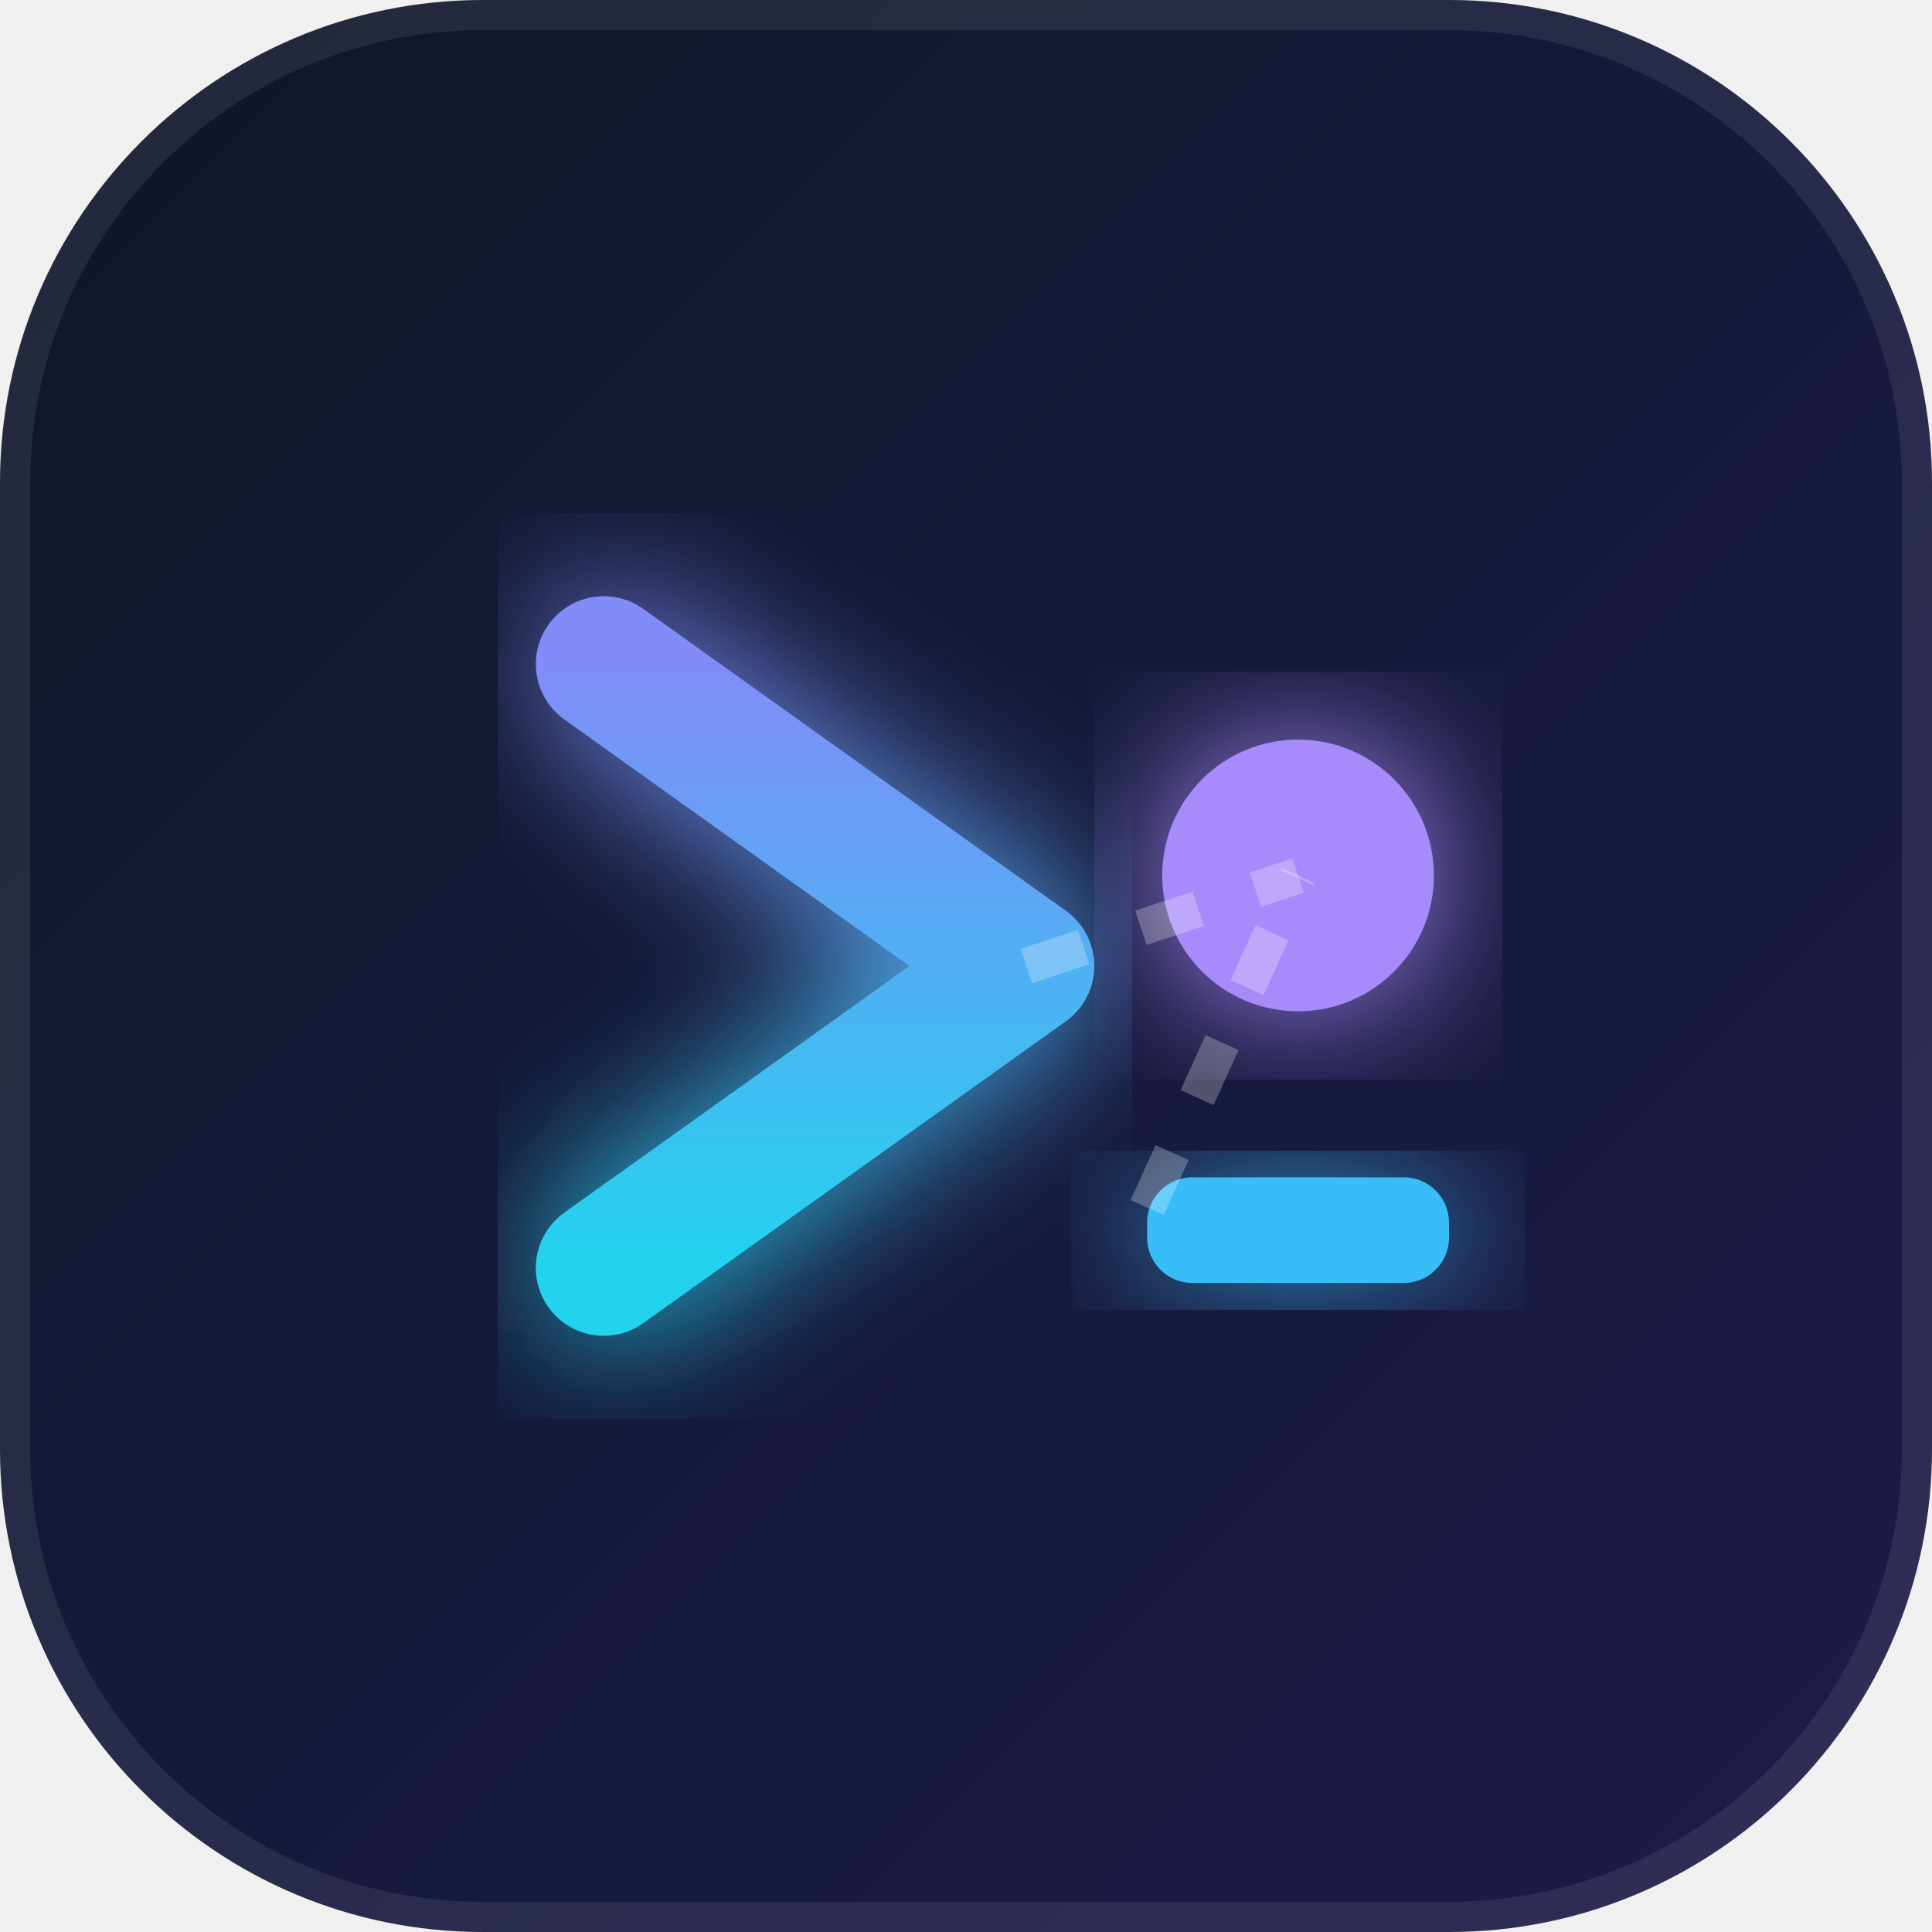
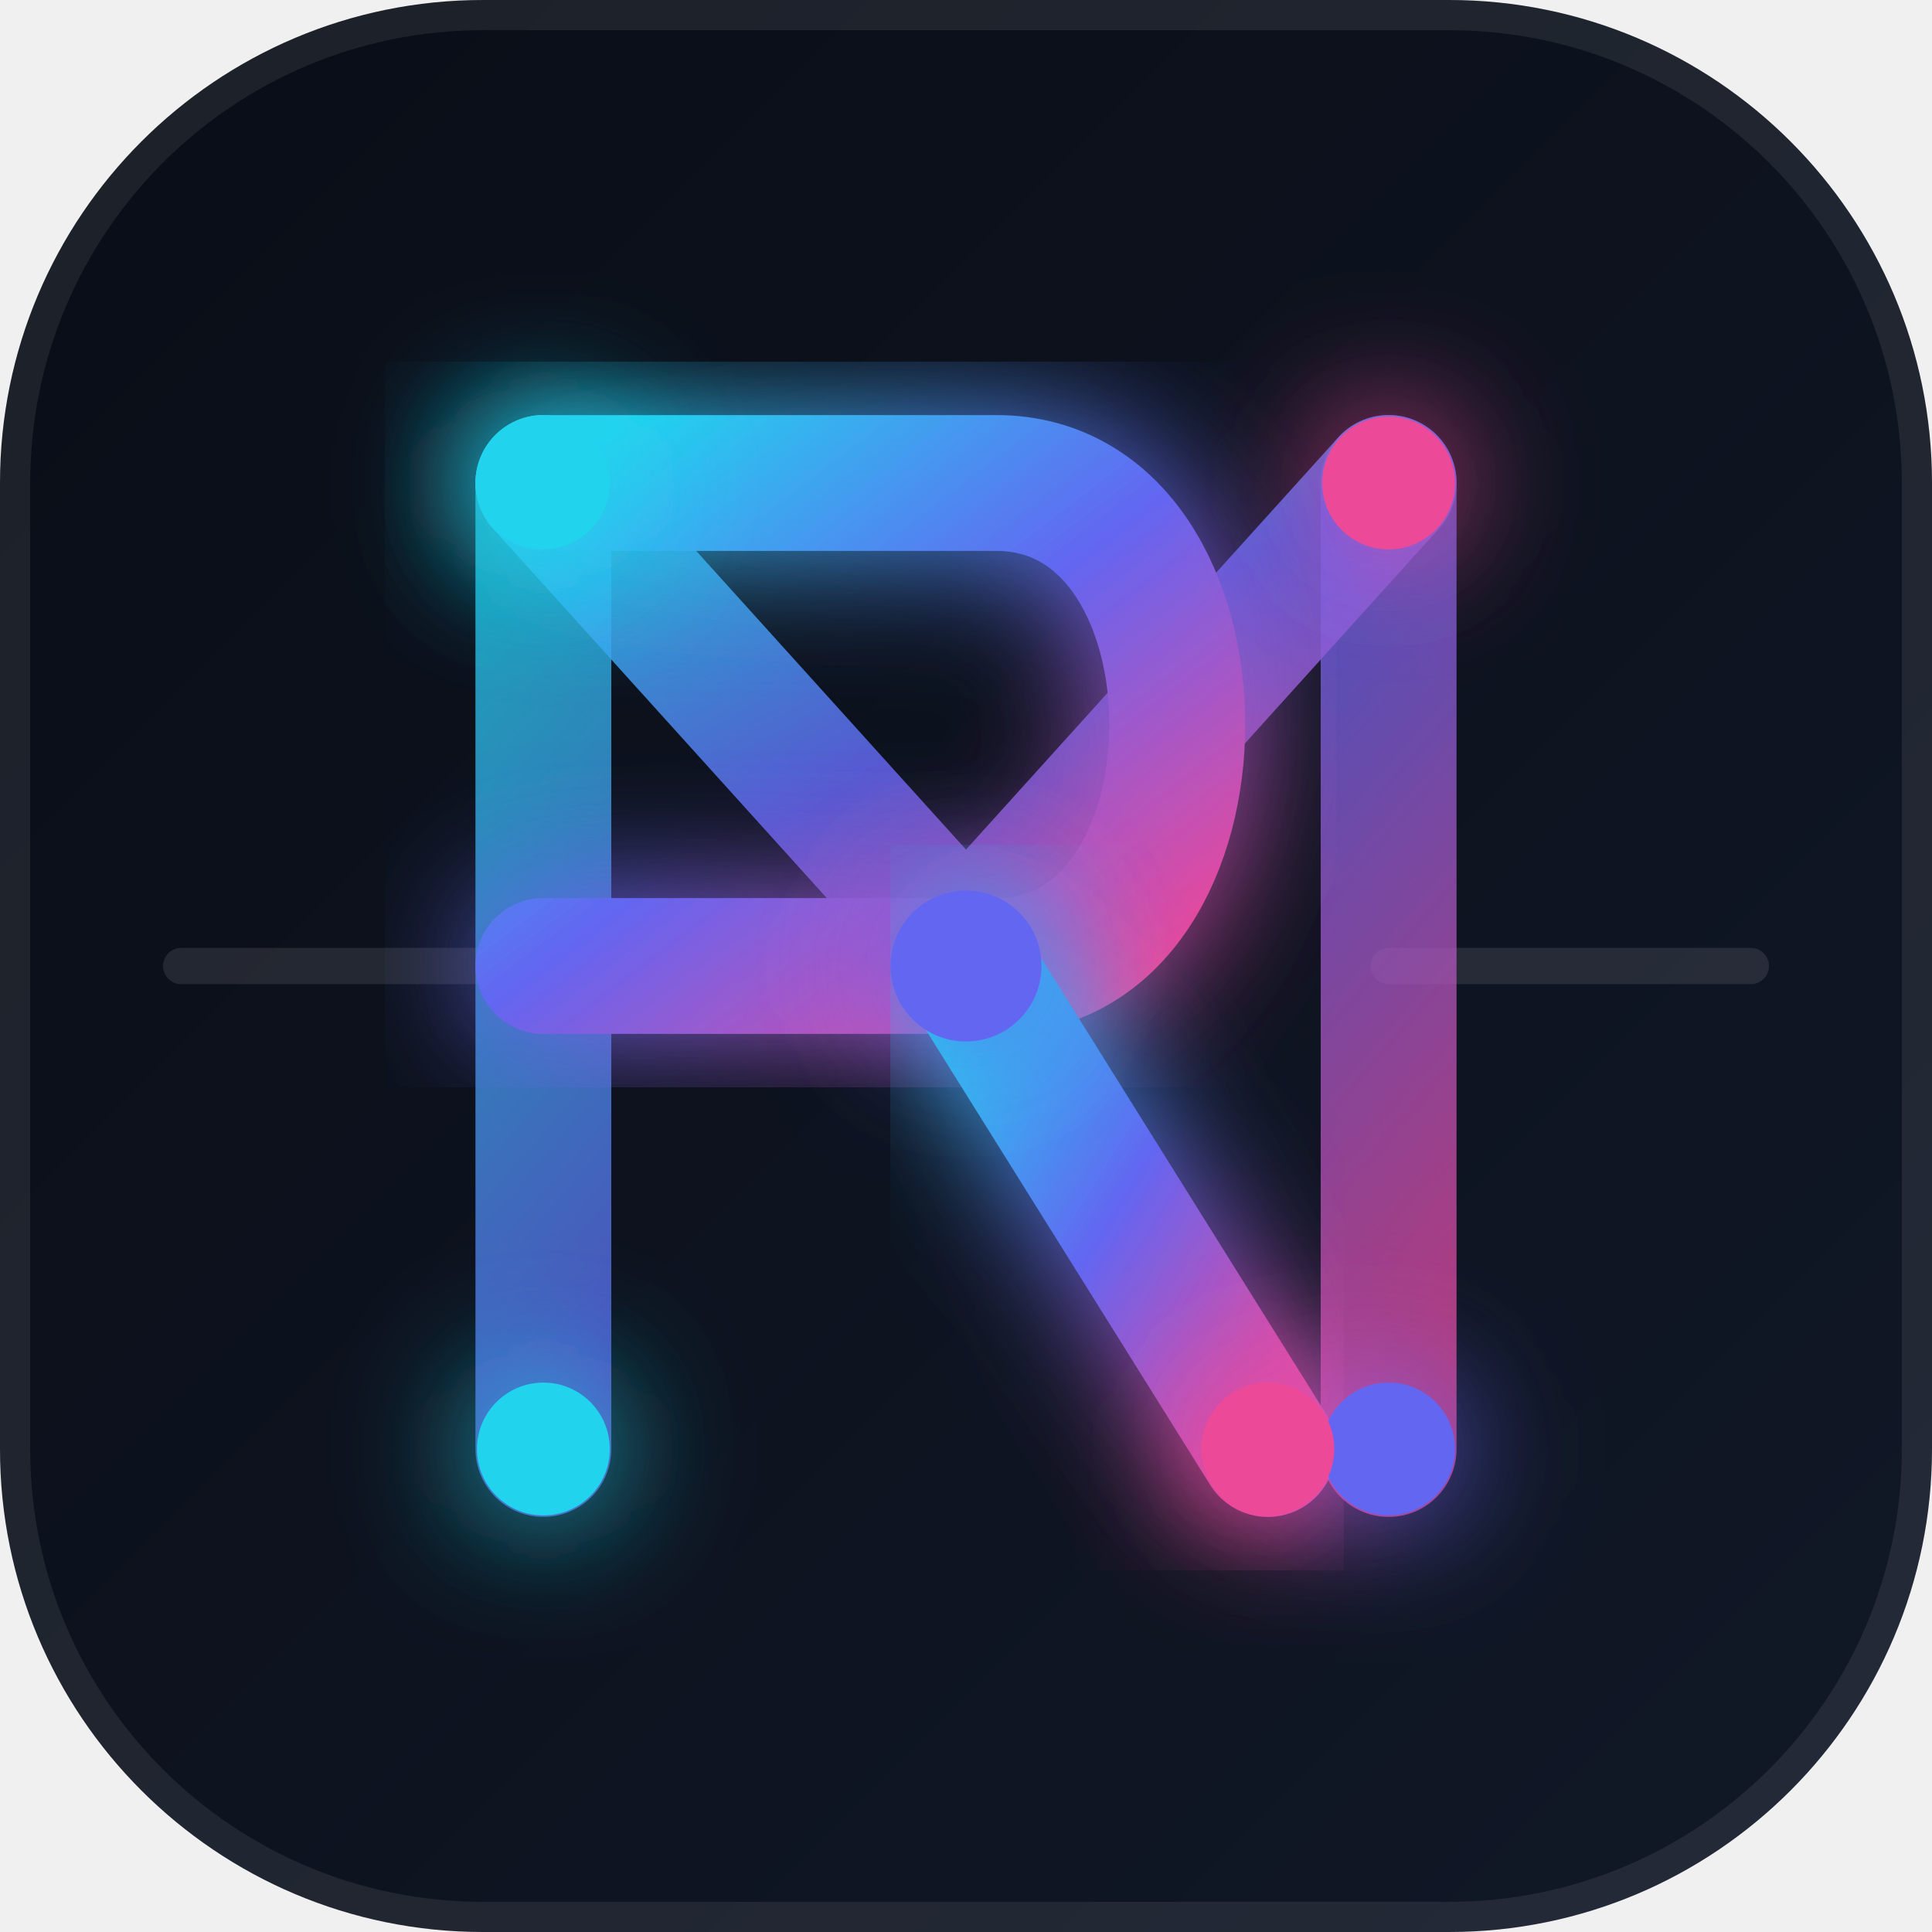
<svg xmlns="http://www.w3.org/2000/svg" viewBox="0 0 64 64">
  <defs>
    <linearGradient id="bgGrad" x1="0" x2="1" y1="0" y2="1">
-       <stop offset="0%" stop-color="#0f172a" />
-       <stop offset="100%" stop-color="#1e1b4b" />
+       <stop offset="0%" stop-color="#090d16" />
+       <stop offset="100%" stop-color="#111827" />
    </linearGradient>
-     <linearGradient id="accentGrad" x1="0" x2="0" y1="1" y2="0">
+     <linearGradient id="accentGrad" x1="0" x2="1" y1="0" y2="1">
      <stop offset="0%" stop-color="#22d3ee" />
-       <stop offset="100%" stop-color="#818cf8" />
+       <stop offset="50%" stop-color="#6366f1" />
+       <stop offset="100%" stop-color="#ec4899" />
    </linearGradient>
    <filter id="glow" x="-25%" y="-25%" width="150%" height="150%">
-       <feGaussianBlur stdDeviation="2.5" result="blur" />
+       <feGaussianBlur stdDeviation="2.2" result="blur" />
      <feMerge>
        <feMergeNode in="blur" />
        <feMergeNode in="SourceGraphic" />
      </feMerge>
    </filter>
  </defs>
  <rect width="64" height="64" rx="16" fill="url(#bgGrad)" />
  <rect x="0.5" y="0.5" width="63" height="63" rx="15.5" fill="none" stroke="#ffffff" stroke-opacity="0.08" stroke-width="1" />
-   <g transform="translate(12, 12)">
-     <path d="M 8,10 L 22,20 L 8,30" fill="none" stroke="url(#accentGrad)" stroke-width="4.5" stroke-linecap="round" stroke-linejoin="round" filter="url(#glow)" />
-     <rect x="26" y="27" width="10" height="3.5" rx="1.5" fill="#38bdf8" filter="url(#glow)" />
-     <circle cx="31" cy="17" r="4.5" fill="#a78bfa" filter="url(#glow)" />
-     <line x1="22" y1="20" x2="31" y2="17" stroke="#ffffff" stroke-opacity="0.25" stroke-width="1.2" stroke-dasharray="2 2" />
-     <line x1="26" y1="28" x2="31" y2="17" stroke="#ffffff" stroke-opacity="0.25" stroke-width="1.2" stroke-dasharray="2 2" />
+   <g fill="none" stroke-linecap="round" stroke-linejoin="round">
+     <path d="M 6,32 L 18,32" stroke="#ffffff" stroke-opacity="0.1" stroke-width="1.2" />
+     <path d="M 46,32 L 58,32" stroke="#ffffff" stroke-opacity="0.1" stroke-width="1.2" />
+     <path d="M 18,16 L 18,48 M 46,16 L 46,48" stroke="url(#accentGrad)" stroke-width="4.5" stroke-opacity="0.75" />
+     <path d="M 18,16 L 32,31.5 L 46,16" stroke="url(#accentGrad)" stroke-width="4.5" stroke-opacity="0.85" />
+     <path d="M 18,32 L 46,32" stroke="url(#accentGrad)" stroke-width="4.5" stroke-opacity="0.85" />
+     <path d="M 18,16 L 33,16 C 41,16 41,32 33,32 L 18,32" stroke="url(#accentGrad)" stroke-width="4.5" filter="url(#glow)" />
+     <path d="M 32,32 L 42,48" stroke="url(#accentGrad)" stroke-width="4.5" filter="url(#glow)" />
+   </g>
+   <g filter="url(#glow)">
+     <circle cx="18" cy="16" r="2.2" fill="#22d3ee" />
+     <circle cx="46" cy="16" r="2.2" fill="#ec4899" />
+     <circle cx="32" cy="32" r="2.5" fill="#6366f1" />
+     <circle cx="18" cy="48" r="2.2" fill="#22d3ee" />
+     <circle cx="46" cy="48" r="2.2" fill="#6366f1" />
+     <circle cx="42" cy="48" r="2.2" fill="#ec4899" />
  </g>
</svg>
